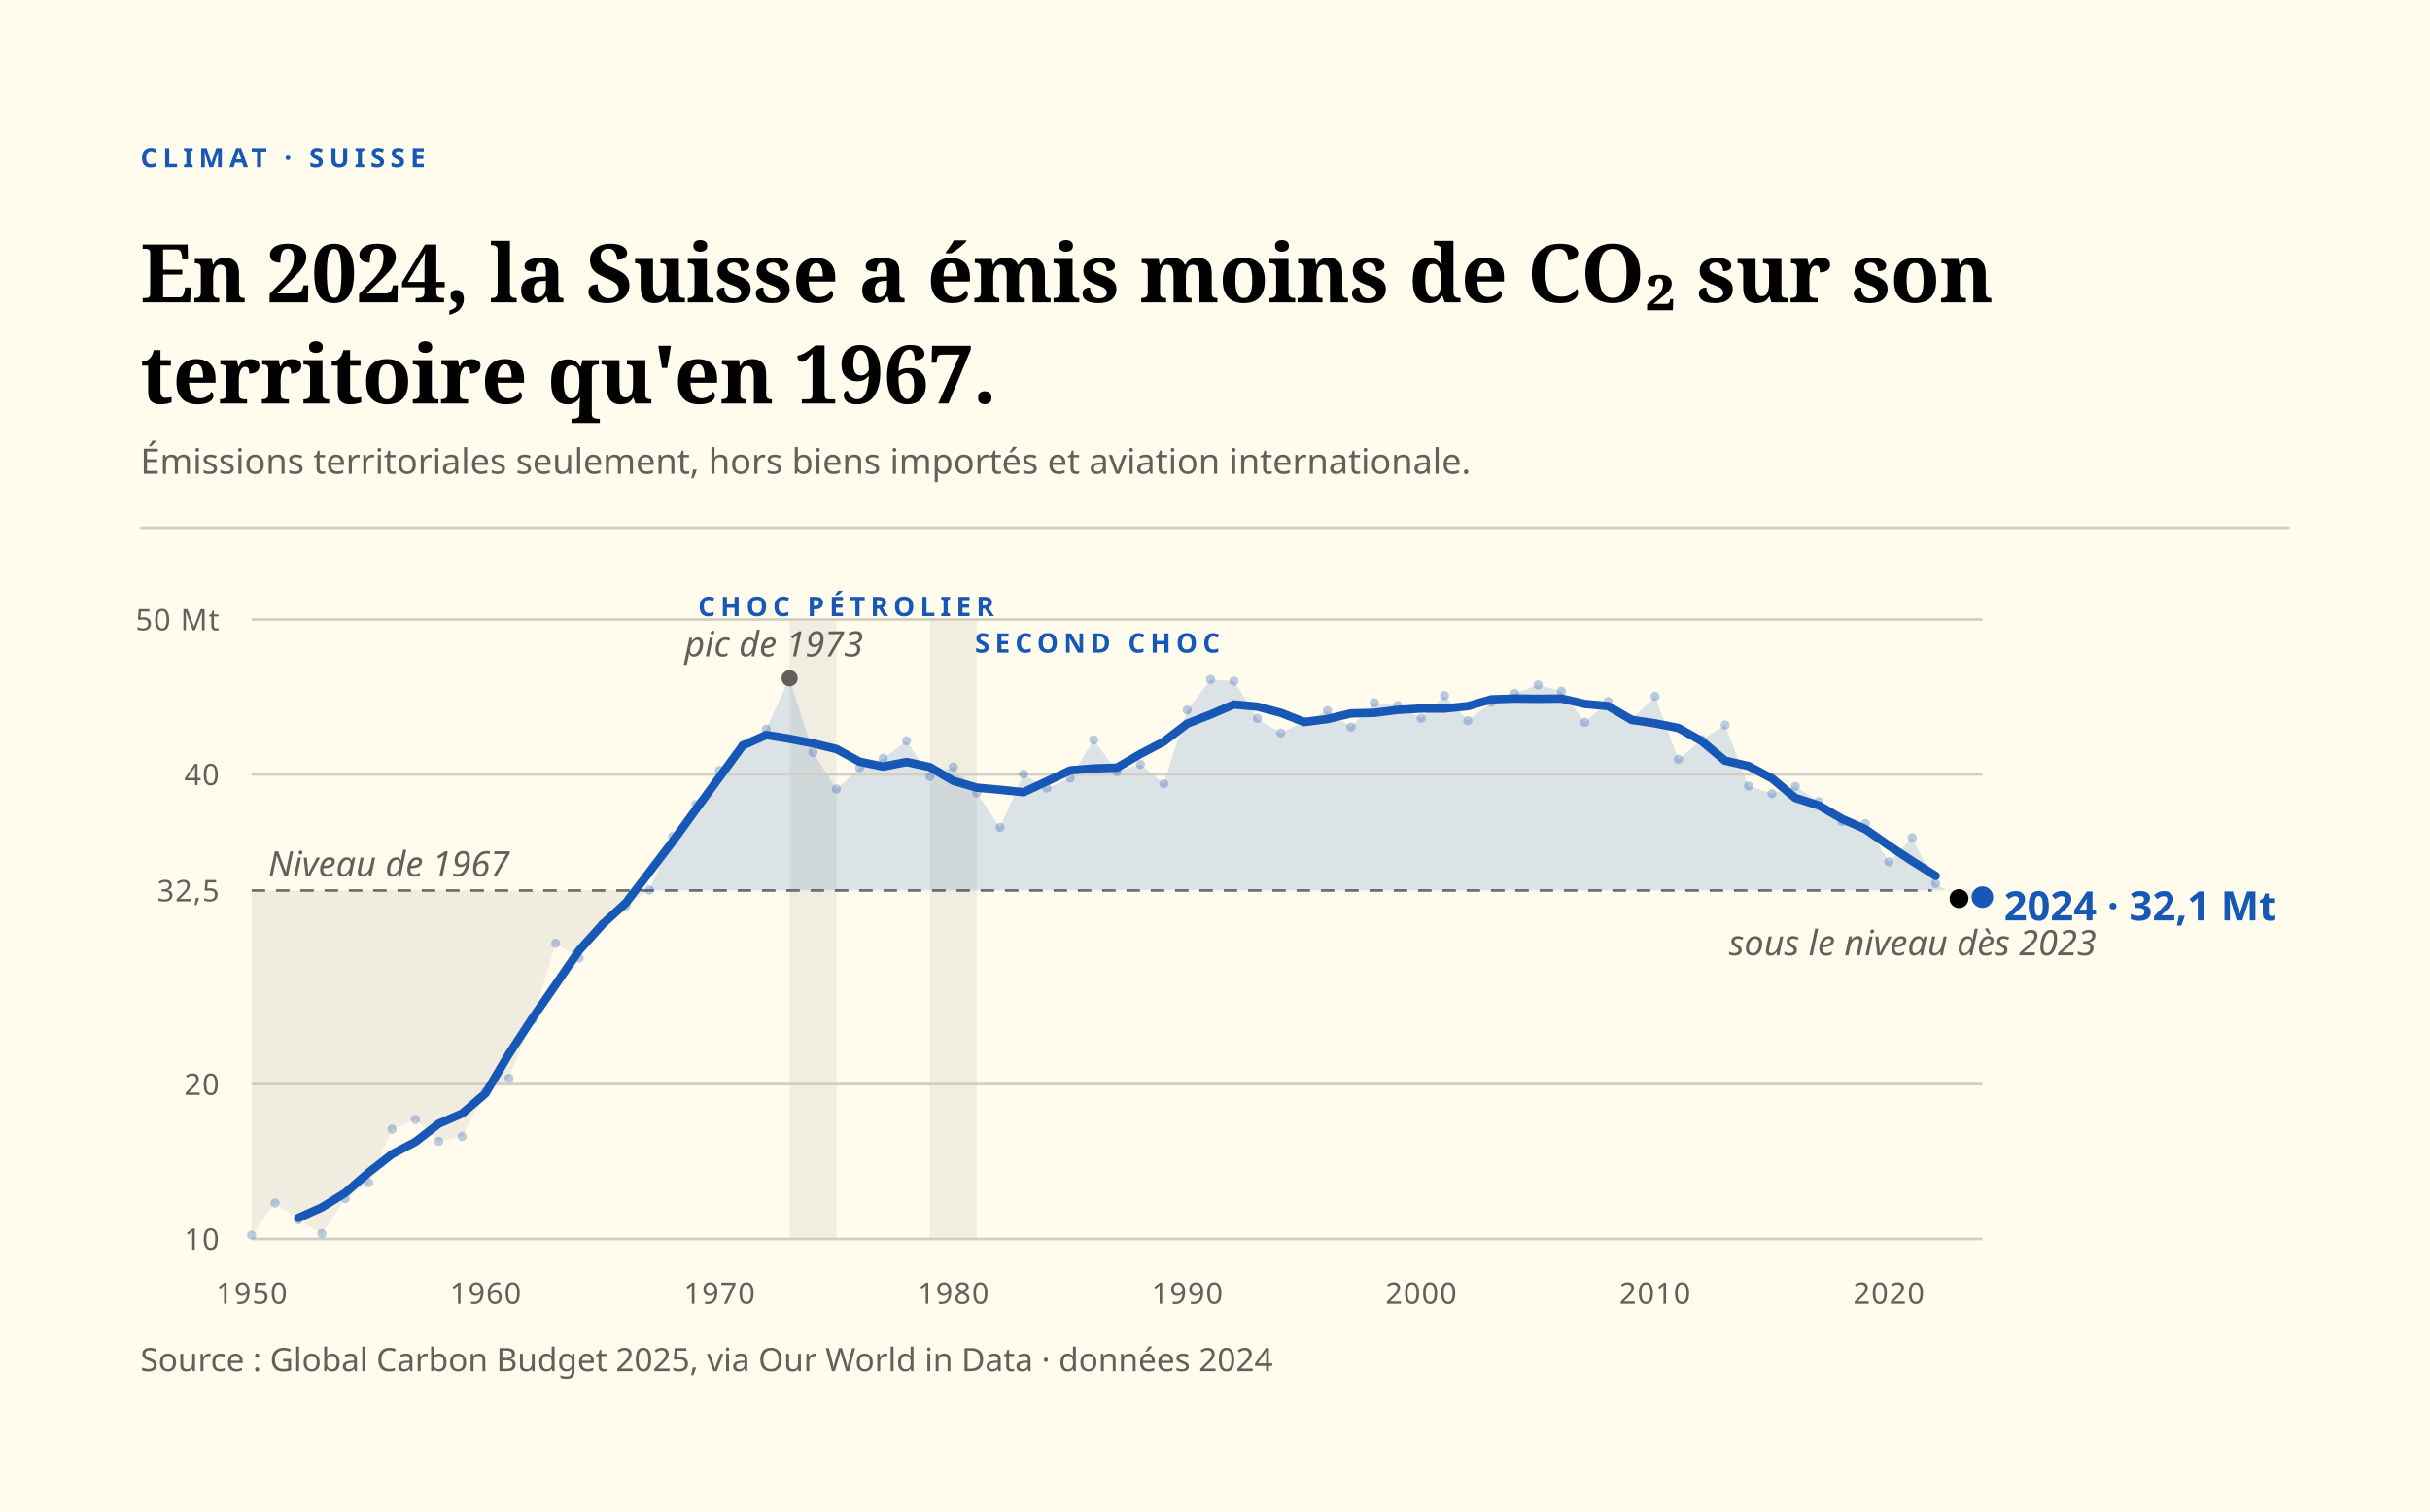
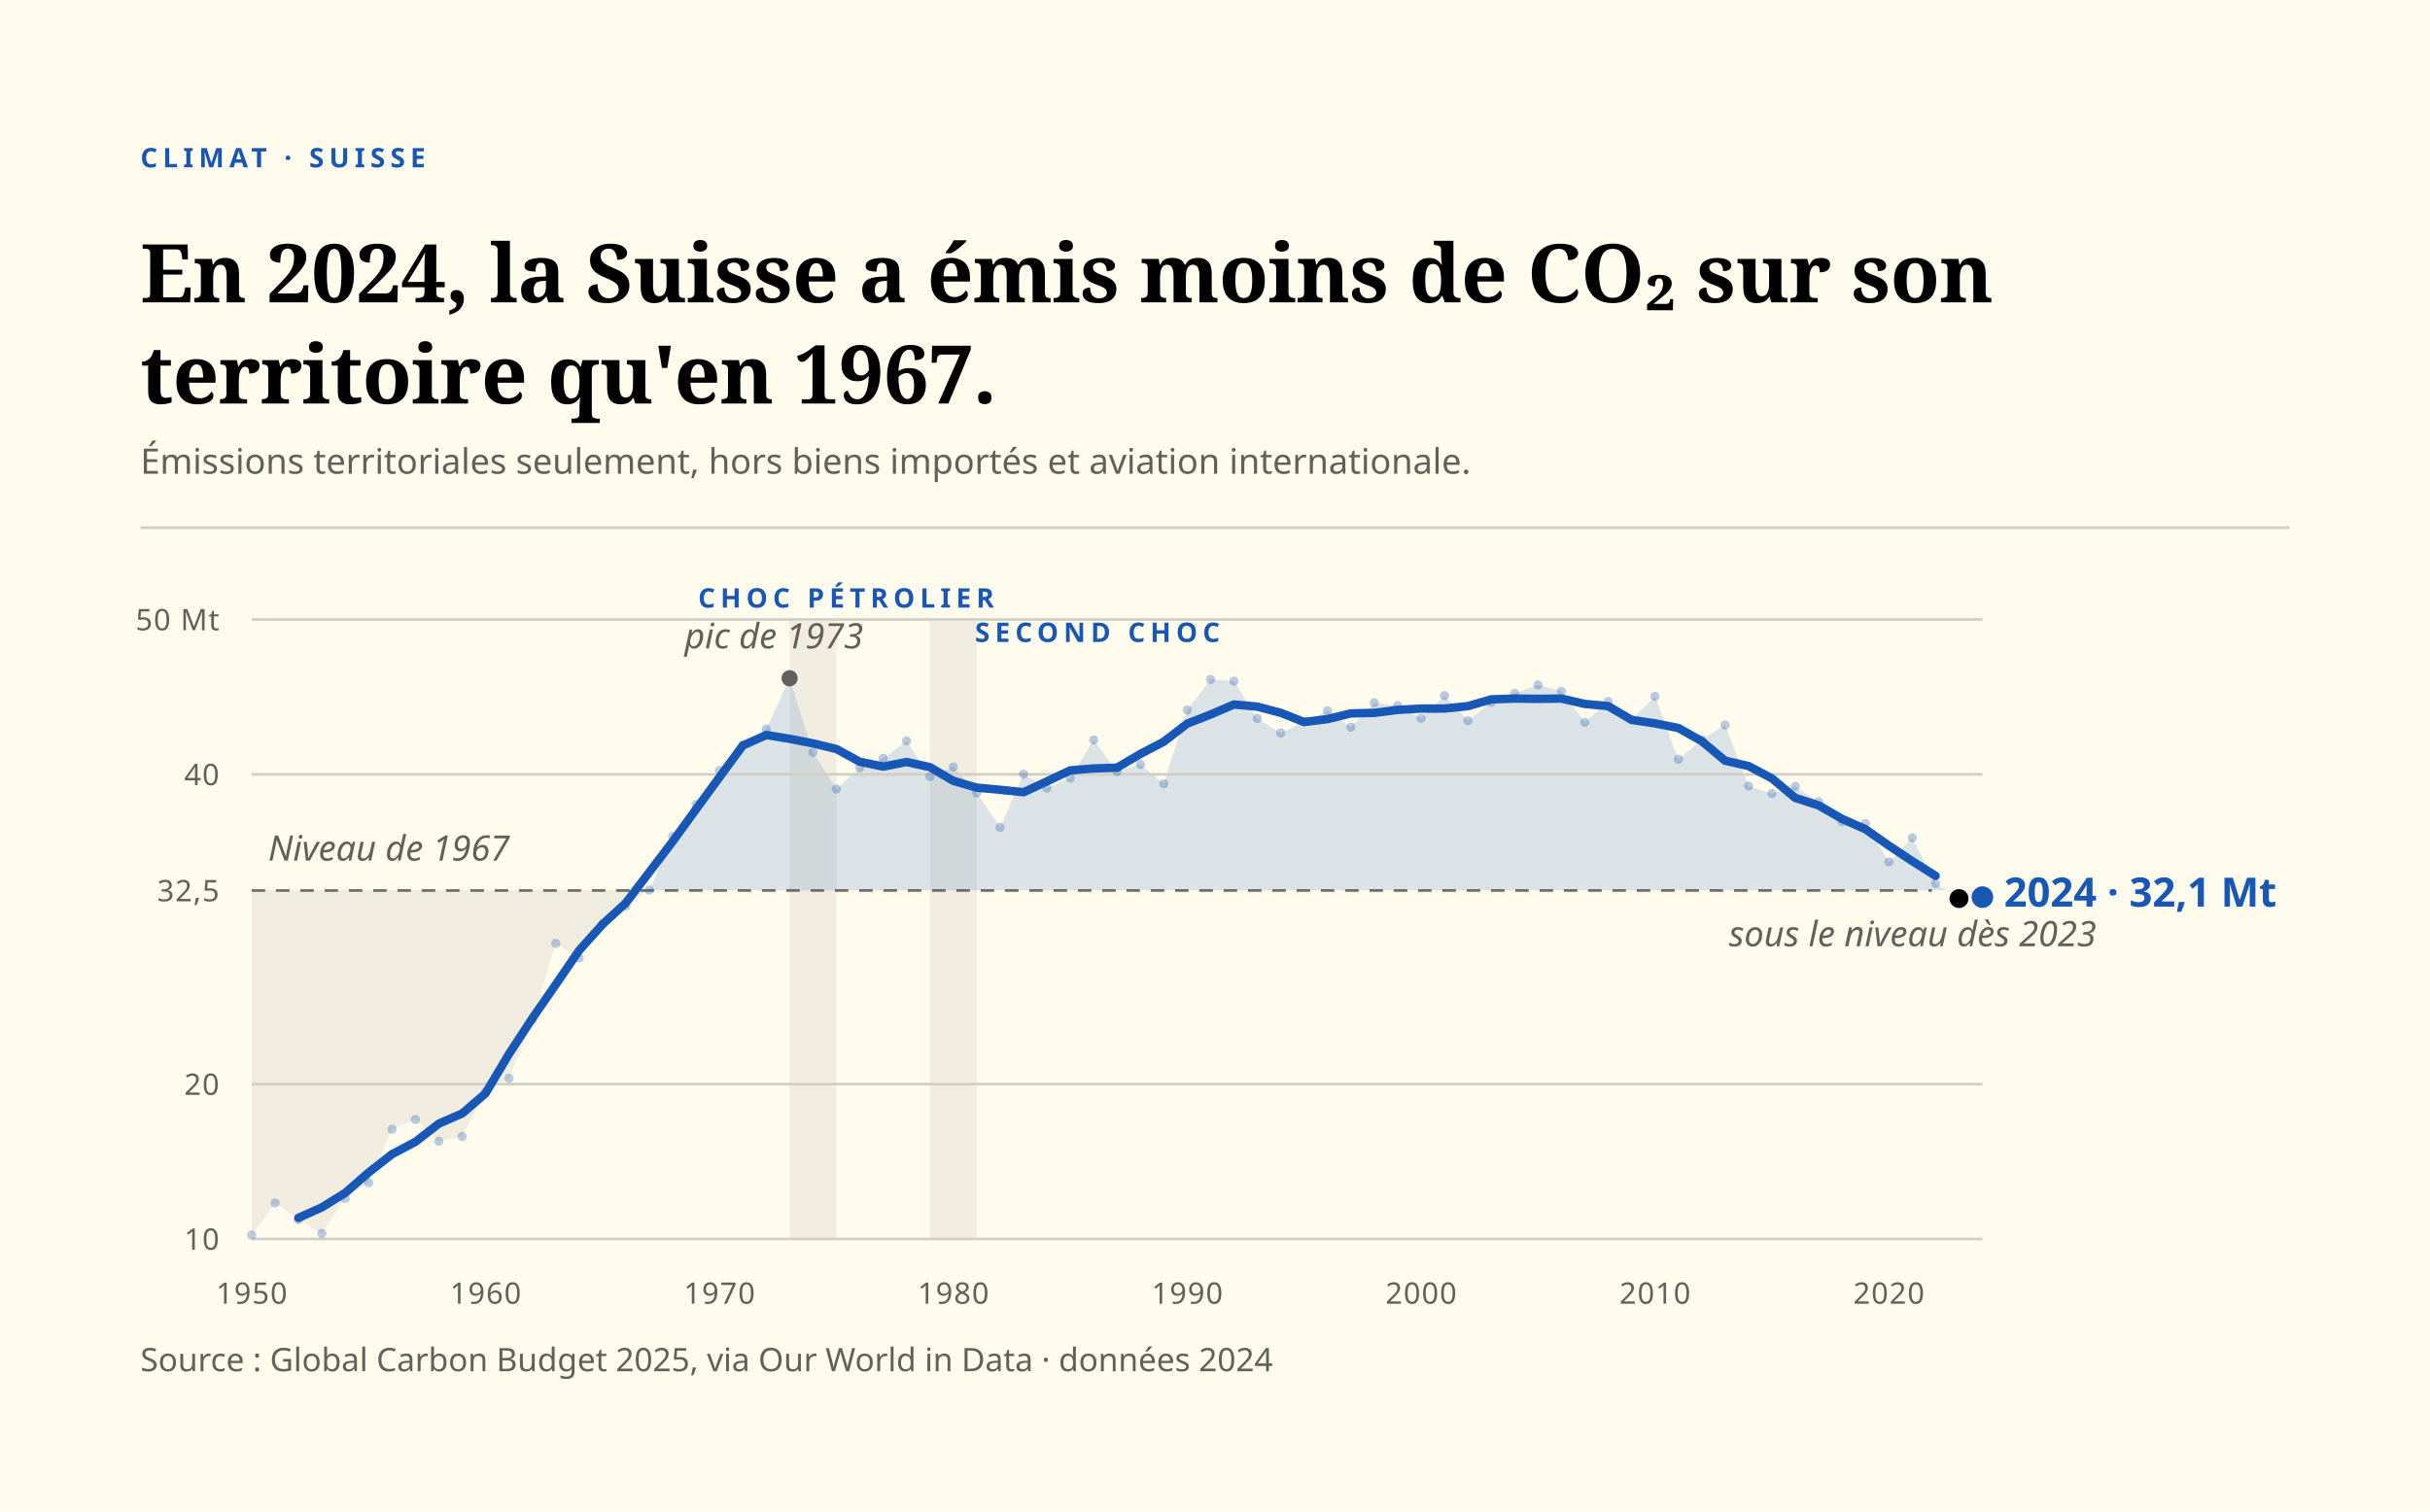
<svg xmlns="http://www.w3.org/2000/svg" width="900" height="560" viewBox="0 0 900 560" role="img">
  <defs>
    <clipPath id="above-ref">
      <rect x="93.216" y="229.5" width="641.009" height="100.406" />
    </clipPath>
    <clipPath id="below-ref">
      <rect x="93.216" y="329.906" width="641.009" height="129.094" />
    </clipPath>
  </defs>
  <rect x="0" y="0" width="900" height="560" fill="#FFFCEE" />
  <line x1="93.216" x2="715.563" y1="329.906" y2="329.906" stroke="#000000" stroke-width="1" stroke-dasharray="5 4" opacity="0.55" />
  <text x="52" y="62" fill="#1757B6" font-family="Avenir Next" font-size="10" font-weight="600" letter-spacing="1.9" text-anchor="start">CLIMAT · SUISSE</text>
  <text x="52" y="112" fill="#000000" font-family="Georgia" font-size="30" font-weight="700" font-style="normal" letter-spacing="-0.2" text-anchor="start">En 2024, la Suisse a émis moins de CO₂ sur son</text>
  <text x="52" y="149.5" fill="#000000" font-family="Georgia" font-size="30" font-weight="700" font-style="normal" letter-spacing="-0.2" text-anchor="start">territoire qu'en 1967.</text>
  <text x="52" y="175.5" fill="#61605a" font-family="Avenir Next" font-size="13" font-weight="400" font-style="normal" text-anchor="start">Émissions territoriales seulement, hors biens importés et aviation internationale.</text>
  <line x1="52" x2="848" y1="195.5" y2="195.5" stroke="#d1cfc3" stroke-width="1" />
  <text x="52" y="508" fill="#61605a" font-family="Avenir Next" font-size="12" font-weight="400" font-style="normal" text-anchor="start">Source : Global Carbon Budget 2025, via Our World in Data · données 2024</text>
  <rect x="292.449" y="229.5" width="17.325" height="229.5" fill="#61605a" opacity="0.09" />
  <rect x="344.422" y="229.5" width="17.325" height="229.5" fill="#61605a" opacity="0.09" />
  <g>
    <path d="M93.2,457.6L101.9,445.7L110.5,451.9L119.2,457L127.9,444L136.5,438.2L145.2,418.4L153.9,414.7L162.5,422.8L171.2,421L179.8,404.4L188.5,399.5L197.2,377.9L205.8,349.5L214.5,354.9L223.2,342.3L231.8,335.7L240.5,329.8L249.1,309.9L257.8,298L266.5,285.4L275.1,276L283.8,270.1L292.4,251.3L301.1,278.7L309.8,292.3L318.4,284.4L327.1,281L335.8,274.5L344.4,287.7L353.1,284.1L361.7,293.7L370.4,306.5L379.1,286.8L387.7,292L396.4,288.2L405.1,274.1L413.7,285.8L422.4,283.2L431,290.4L439.7,263.1L448.4,251.7L457,252.3L465.7,266.2L474.4,271.6L483,267.3L491.7,263.3L500.3,269.4L509,260.4L517.7,261.4L526.3,266.1L535,257.7L543.7,267L552.3,260.2L561,256.9L569.6,253.7L578.3,256.1L587,267.6L595.6,259.9L604.3,266.6L613,258L621.6,281.3L630.3,274L638.9,268.6L647.6,291.2L656.3,294L664.9,291.3L673.6,297L682.3,304.4L690.9,305.1L699.6,319.3L708.2,310.4L716.9,327.3L725.6,332.9L734.2,332.4L734.2,329.9L725.6,329.9L716.9,329.9L708.2,329.9L699.6,329.9L690.9,329.9L682.3,329.9L673.6,329.9L664.9,329.9L656.3,329.9L647.6,329.9L638.9,329.9L630.3,329.9L621.6,329.9L613,329.9L604.3,329.9L595.6,329.9L587,329.9L578.3,329.9L569.6,329.9L561,329.9L552.3,329.9L543.7,329.9L535,329.9L526.3,329.9L517.7,329.9L509,329.9L500.3,329.9L491.7,329.9L483,329.9L474.4,329.9L465.7,329.9L457,329.9L448.4,329.9L439.7,329.9L431,329.9L422.4,329.9L413.7,329.9L405.1,329.9L396.4,329.9L387.7,329.9L379.1,329.9L370.4,329.9L361.7,329.9L353.1,329.9L344.4,329.9L335.8,329.9L327.1,329.9L318.4,329.9L309.8,329.9L301.1,329.9L292.4,329.9L283.8,329.9L275.1,329.9L266.5,329.9L257.8,329.9L249.1,329.9L240.5,329.9L231.8,329.9L223.2,329.9L214.5,329.9L205.8,329.9L197.2,329.9L188.5,329.9L179.8,329.9L171.2,329.9L162.5,329.9L153.9,329.9L145.2,329.9L136.5,329.9L127.9,329.9L119.2,329.9L110.5,329.9L101.9,329.9L93.2,329.9Z" fill="#1757B6" opacity="0.15" clip-path="url(#above-ref)" />
    <path d="M93.2,457.6L101.9,445.7L110.5,451.9L119.2,457L127.9,444L136.5,438.2L145.2,418.4L153.9,414.7L162.5,422.8L171.2,421L179.8,404.4L188.5,399.5L197.2,377.9L205.8,349.5L214.5,354.9L223.2,342.3L231.8,335.7L240.5,329.8L249.1,309.9L257.8,298L266.5,285.4L275.1,276L283.8,270.1L292.4,251.3L301.1,278.7L309.8,292.3L318.4,284.4L327.1,281L335.8,274.5L344.4,287.7L353.1,284.1L361.7,293.7L370.4,306.5L379.1,286.8L387.7,292L396.4,288.2L405.1,274.1L413.7,285.8L422.4,283.2L431,290.4L439.7,263.1L448.4,251.7L457,252.3L465.7,266.2L474.4,271.6L483,267.3L491.7,263.3L500.3,269.4L509,260.4L517.7,261.4L526.3,266.1L535,257.7L543.7,267L552.3,260.2L561,256.9L569.6,253.7L578.3,256.1L587,267.6L595.6,259.9L604.3,266.6L613,258L621.6,281.3L630.3,274L638.9,268.6L647.6,291.2L656.3,294L664.9,291.3L673.6,297L682.3,304.4L690.9,305.1L699.6,319.3L708.2,310.4L716.9,327.3L725.6,332.9L734.2,332.4L734.2,329.9L725.6,329.9L716.9,329.9L708.2,329.9L699.6,329.9L690.9,329.9L682.3,329.9L673.6,329.9L664.9,329.9L656.3,329.9L647.6,329.9L638.9,329.9L630.3,329.9L621.6,329.9L613,329.9L604.3,329.9L595.6,329.9L587,329.9L578.3,329.9L569.6,329.9L561,329.9L552.3,329.9L543.7,329.9L535,329.9L526.3,329.9L517.7,329.9L509,329.9L500.3,329.9L491.7,329.9L483,329.9L474.4,329.9L465.7,329.9L457,329.9L448.4,329.9L439.7,329.9L431,329.9L422.4,329.9L413.7,329.9L405.1,329.9L396.4,329.9L387.7,329.9L379.1,329.9L370.4,329.9L361.7,329.9L353.1,329.9L344.4,329.9L335.8,329.9L327.1,329.9L318.4,329.9L309.8,329.9L301.1,329.9L292.4,329.9L283.8,329.9L275.1,329.9L266.5,329.9L257.8,329.9L249.1,329.9L240.5,329.9L231.8,329.9L223.2,329.9L214.5,329.9L205.8,329.9L197.2,329.9L188.5,329.9L179.8,329.9L171.2,329.9L162.5,329.9L153.9,329.9L145.2,329.9L136.5,329.9L127.9,329.9L119.2,329.9L110.5,329.9L101.9,329.9L93.2,329.9Z" fill="#61605a" opacity="0.1" clip-path="url(#below-ref)" />
  </g>
  <g>
    <line x1="93.216" x2="734.225" y1="459" y2="459" stroke="#d1cfc3" stroke-width="1" />
    <text x="81.216" y="463" fill="#61605a" font-family="Avenir Next" font-size="11" font-weight="500" letter-spacing="0.4" text-anchor="end">10</text>
  </g>
  <g>
    <line x1="93.216" x2="734.225" y1="401.625" y2="401.625" stroke="#d1cfc3" stroke-width="1" />
    <text x="81.216" y="405.625" fill="#61605a" font-family="Avenir Next" font-size="11" font-weight="500" letter-spacing="0.4" text-anchor="end">20</text>
  </g>
  <g>
    <text x="81.216" y="333.906" fill="#61605a" font-family="Avenir Next" font-size="11" font-weight="500" letter-spacing="0.4" text-anchor="end">32,5</text>
  </g>
  <g>
    <line x1="93.216" x2="734.225" y1="286.875" y2="286.875" stroke="#d1cfc3" stroke-width="1" />
    <text x="81.216" y="290.875" fill="#61605a" font-family="Avenir Next" font-size="11" font-weight="500" letter-spacing="0.4" text-anchor="end">40</text>
  </g>
  <g>
    <line x1="93.216" x2="734.225" y1="229.5" y2="229.5" stroke="#d1cfc3" stroke-width="1" />
    <text x="81.216" y="233.5" fill="#61605a" font-family="Avenir Next" font-size="11" font-weight="500" letter-spacing="0.4" text-anchor="end">50 Mt</text>
  </g>
  <text x="93.216" y="483" fill="#61605a" font-family="Avenir Next" font-size="11" font-weight="500" letter-spacing="0.4" text-anchor="middle">1950</text>
  <text x="179.839" y="483" fill="#61605a" font-family="Avenir Next" font-size="11" font-weight="500" letter-spacing="0.4" text-anchor="middle">1960</text>
  <text x="266.462" y="483" fill="#61605a" font-family="Avenir Next" font-size="11" font-weight="500" letter-spacing="0.4" text-anchor="middle">1970</text>
  <text x="353.085" y="483" fill="#61605a" font-family="Avenir Next" font-size="11" font-weight="500" letter-spacing="0.4" text-anchor="middle">1980</text>
  <text x="439.707" y="483" fill="#61605a" font-family="Avenir Next" font-size="11" font-weight="500" letter-spacing="0.4" text-anchor="middle">1990</text>
  <text x="526.33" y="483" fill="#61605a" font-family="Avenir Next" font-size="11" font-weight="500" letter-spacing="0.4" text-anchor="middle">2000</text>
  <text x="612.953" y="483" fill="#61605a" font-family="Avenir Next" font-size="11" font-weight="500" letter-spacing="0.4" text-anchor="middle">2010</text>
  <text x="699.576" y="483" fill="#61605a" font-family="Avenir Next" font-size="11" font-weight="500" letter-spacing="0.4" text-anchor="middle">2020</text>
  <g>
    <circle cx="93.216" cy="457.559" r="1.7" fill="#1757B6" opacity="0.3" />
    <circle cx="101.878" cy="445.686" r="1.7" fill="#1757B6" opacity="0.3" />
    <circle cx="110.541" cy="451.89" r="1.7" fill="#1757B6" opacity="0.3" />
    <circle cx="119.203" cy="456.982" r="1.7" fill="#1757B6" opacity="0.3" />
    <circle cx="127.865" cy="444.017" r="1.7" fill="#1757B6" opacity="0.3" />
    <circle cx="136.527" cy="438.158" r="1.7" fill="#1757B6" opacity="0.3" />
    <circle cx="145.19" cy="418.362" r="1.7" fill="#1757B6" opacity="0.3" />
    <circle cx="153.852" cy="414.729" r="1.7" fill="#1757B6" opacity="0.3" />
    <circle cx="162.514" cy="422.814" r="1.7" fill="#1757B6" opacity="0.3" />
    <circle cx="171.177" cy="421.038" r="1.7" fill="#1757B6" opacity="0.3" />
    <circle cx="179.839" cy="404.418" r="1.7" fill="#1757B6" opacity="0.3" />
    <circle cx="188.501" cy="399.47" r="1.7" fill="#1757B6" opacity="0.3" />
    <circle cx="197.163" cy="377.903" r="1.7" fill="#1757B6" opacity="0.3" />
    <circle cx="205.826" cy="349.5" r="1.7" fill="#1757B6" opacity="0.3" />
    <circle cx="214.488" cy="354.9" r="1.7" fill="#1757B6" opacity="0.3" />
    <circle cx="223.15" cy="342.3" r="1.7" fill="#1757B6" opacity="0.3" />
    <circle cx="231.813" cy="335.663" r="1.7" fill="#1757B6" opacity="0.3" />
    <circle cx="240.475" cy="329.751" r="1.7" fill="#1757B6" opacity="0.3" />
    <circle cx="249.137" cy="309.89" r="1.7" fill="#1757B6" opacity="0.3" />
    <circle cx="257.799" cy="298.038" r="1.7" fill="#1757B6" opacity="0.3" />
    <circle cx="266.462" cy="285.431" r="1.7" fill="#1757B6" opacity="0.3" />
    <circle cx="275.124" cy="276.009" r="1.7" fill="#1757B6" opacity="0.3" />
    <circle cx="283.786" cy="270.143" r="1.7" fill="#1757B6" opacity="0.3" />
    <circle cx="292.449" cy="251.274" r="1.7" fill="#1757B6" opacity="0.3" />
    <circle cx="301.111" cy="278.702" r="1.7" fill="#1757B6" opacity="0.3" />
    <circle cx="309.773" cy="292.329" r="1.7" fill="#1757B6" opacity="0.3" />
    <circle cx="318.435" cy="284.381" r="1.7" fill="#1757B6" opacity="0.3" />
    <circle cx="327.098" cy="280.961" r="1.7" fill="#1757B6" opacity="0.3" />
    <circle cx="335.76" cy="274.453" r="1.7" fill="#1757B6" opacity="0.3" />
    <circle cx="344.422" cy="287.69" r="1.7" fill="#1757B6" opacity="0.3" />
    <circle cx="353.085" cy="284.111" r="1.7" fill="#1757B6" opacity="0.3" />
    <circle cx="361.747" cy="293.749" r="1.7" fill="#1757B6" opacity="0.3" />
    <circle cx="370.409" cy="306.526" r="1.7" fill="#1757B6" opacity="0.3" />
    <circle cx="379.071" cy="286.814" r="1.7" fill="#1757B6" opacity="0.3" />
    <circle cx="387.734" cy="291.972" r="1.7" fill="#1757B6" opacity="0.3" />
    <circle cx="396.396" cy="288.239" r="1.7" fill="#1757B6" opacity="0.3" />
    <circle cx="405.058" cy="274.103" r="1.7" fill="#1757B6" opacity="0.3" />
    <circle cx="413.72" cy="285.83" r="1.7" fill="#1757B6" opacity="0.3" />
    <circle cx="422.383" cy="283.204" r="1.7" fill="#1757B6" opacity="0.3" />
    <circle cx="431.045" cy="290.383" r="1.7" fill="#1757B6" opacity="0.3" />
    <circle cx="439.707" cy="263.072" r="1.7" fill="#1757B6" opacity="0.3" />
    <circle cx="448.37" cy="251.7" r="1.7" fill="#1757B6" opacity="0.3" />
    <circle cx="457.032" cy="252.346" r="1.7" fill="#1757B6" opacity="0.3" />
    <circle cx="465.694" cy="266.165" r="1.7" fill="#1757B6" opacity="0.3" />
    <circle cx="474.356" cy="271.567" r="1.7" fill="#1757B6" opacity="0.3" />
    <circle cx="483.019" cy="267.289" r="1.7" fill="#1757B6" opacity="0.3" />
    <circle cx="491.681" cy="263.312" r="1.7" fill="#1757B6" opacity="0.3" />
    <circle cx="500.343" cy="269.397" r="1.7" fill="#1757B6" opacity="0.3" />
    <circle cx="509.006" cy="260.354" r="1.7" fill="#1757B6" opacity="0.3" />
    <circle cx="517.668" cy="261.363" r="1.7" fill="#1757B6" opacity="0.3" />
    <circle cx="526.33" cy="266.102" r="1.7" fill="#1757B6" opacity="0.3" />
    <circle cx="534.992" cy="257.7" r="1.7" fill="#1757B6" opacity="0.3" />
    <circle cx="543.655" cy="266.983" r="1.7" fill="#1757B6" opacity="0.3" />
    <circle cx="552.317" cy="260.192" r="1.7" fill="#1757B6" opacity="0.3" />
    <circle cx="560.979" cy="256.861" r="1.7" fill="#1757B6" opacity="0.3" />
    <circle cx="569.642" cy="253.735" r="1.7" fill="#1757B6" opacity="0.3" />
    <circle cx="578.304" cy="256.094" r="1.7" fill="#1757B6" opacity="0.3" />
    <circle cx="586.966" cy="267.6" r="1.7" fill="#1757B6" opacity="0.3" />
    <circle cx="595.628" cy="259.904" r="1.7" fill="#1757B6" opacity="0.3" />
    <circle cx="604.291" cy="266.645" r="1.7" fill="#1757B6" opacity="0.3" />
    <circle cx="612.953" cy="257.994" r="1.7" fill="#1757B6" opacity="0.3" />
    <circle cx="621.615" cy="281.291" r="1.7" fill="#1757B6" opacity="0.3" />
    <circle cx="630.278" cy="274.01" r="1.7" fill="#1757B6" opacity="0.3" />
    <circle cx="638.94" cy="268.613" r="1.7" fill="#1757B6" opacity="0.3" />
    <circle cx="647.602" cy="291.212" r="1.7" fill="#1757B6" opacity="0.3" />
    <circle cx="656.264" cy="294.012" r="1.7" fill="#1757B6" opacity="0.3" />
    <circle cx="664.927" cy="291.323" r="1.7" fill="#1757B6" opacity="0.3" />
    <circle cx="673.589" cy="297.007" r="1.7" fill="#1757B6" opacity="0.3" />
    <circle cx="682.251" cy="304.403" r="1.7" fill="#1757B6" opacity="0.3" />
    <circle cx="690.914" cy="305.107" r="1.7" fill="#1757B6" opacity="0.3" />
    <circle cx="699.576" cy="319.331" r="1.7" fill="#1757B6" opacity="0.3" />
    <circle cx="708.238" cy="310.385" r="1.7" fill="#1757B6" opacity="0.3" />
    <circle cx="716.9" cy="327.321" r="1.7" fill="#1757B6" opacity="0.3" />
    <circle cx="725.563" cy="332.904" r="1.7" fill="#1757B6" opacity="0.3" />
    <circle cx="734.225" cy="332.364" r="1.7" fill="#1757B6" opacity="0.3" />
    <path d="M110.5,451.2L119.2,447.3L127.9,441.9L136.5,434.4L145.2,427.6L153.9,423L162.5,416.3L171.2,412.5L179.8,405.1L188.5,390.5L197.2,377.2L205.8,364.8L214.5,352.1L223.2,342.4L231.8,334.5L240.5,323.1L249.1,311.8L257.8,299.8L266.5,287.9L275.1,276.2L283.8,272.3L292.4,273.7L301.1,275.4L309.8,277.5L318.4,282.2L327.1,284L335.8,282.3L344.4,284.2L353.1,289.3L361.7,291.8L370.4,292.6L379.1,293.5L387.7,289.5L396.4,285.4L405.1,284.7L413.7,284.4L422.4,279.3L431,274.8L439.7,268.1L448.4,264.7L457,261L465.7,261.8L474.4,264.1L483,267.5L491.7,266.4L500.3,264.3L509,264.1L517.7,263L526.3,262.5L535,262.5L543.7,261.6L552.3,259.1L561,258.8L569.6,258.9L578.3,258.8L587,260.8L595.6,261.6L604.3,266.7L613,268L621.6,269.7L630.3,274.6L638.9,281.8L647.6,283.8L656.3,288.4L664.9,295.6L673.6,298.4L682.3,303.4L690.9,307.2L699.6,313.3L708.2,319L716.9,324.5" fill="none" stroke="#1757B6" stroke-width="3.125" stroke-linejoin="round" stroke-linecap="round" />
  </g>
  <circle cx="292.449" cy="251.274" r="3" fill="#61605a" />
  <circle cx="734.225" cy="332.364" r="4" fill="#1757B6" />
  <circle cx="725.563" cy="332.904" r="3.5" fill="#000000" />
-   <text x="258.556" y="228.24" fill="#1757B6" font-family="Avenir Next" font-size="10" font-weight="600" font-style="normal" letter-spacing="1.9">CHOC PÉTROLIER</text>
-   <text x="361.085" y="241.78" fill="#1757B6" font-family="Avenir Next" font-size="10" font-weight="600" font-style="normal" letter-spacing="1.9">SECOND CHOC</text>
-   <text x="640.361" y="353.904" fill="#61605a" font-family="Superclarendon" font-size="13" font-weight="400" font-style="italic" letter-spacing="0">sous le niveau dès 2023</text>
-   <text x="99.305" y="324.675" fill="#61605a" font-family="Superclarendon" font-size="13" font-weight="400" font-style="italic" letter-spacing="0">Niveau de 1967</text>
-   <text x="253.533" y="243.196" fill="#61605a" font-family="Superclarendon" font-size="13" font-weight="400" font-style="italic" letter-spacing="0">pic de 1973</text>
-   <text x="742.225" y="340.974" fill="#1757B6" font-family="Avenir Next" font-size="15" font-weight="600" font-style="normal" letter-spacing="0">2024 · 32,1 Mt</text>
+   <text x="258.556" y="225.1" fill="#1757B6" font-family="Avenir Next" font-size="10" font-weight="600" font-style="normal" letter-spacing="1.9">CHOC PÉTROLIER</text>
+   <text x="361.085" y="237.84" fill="#1757B6" font-family="Avenir Next" font-size="10" font-weight="600" font-style="normal" letter-spacing="1.9">SECOND CHOC</text>
+   <text x="640.361" y="350.563" fill="#61605a" font-family="Superclarendon" font-size="13" font-weight="400" font-style="italic" letter-spacing="0">sous le niveau dès 2023</text>
+   <text x="99.305" y="318.838" fill="#61605a" font-family="Superclarendon" font-size="13" font-weight="400" font-style="italic" letter-spacing="0">Niveau de 1967</text>
+   <text x="253.533" y="240.206" fill="#61605a" font-family="Superclarendon" font-size="13" font-weight="400" font-style="italic" letter-spacing="0">pic de 1973</text>
+   <text x="742.225" y="335.874" fill="#1757B6" font-family="Avenir Next" font-size="15" font-weight="600" font-style="normal" letter-spacing="0">2024 · 32,1 Mt</text>
</svg>
